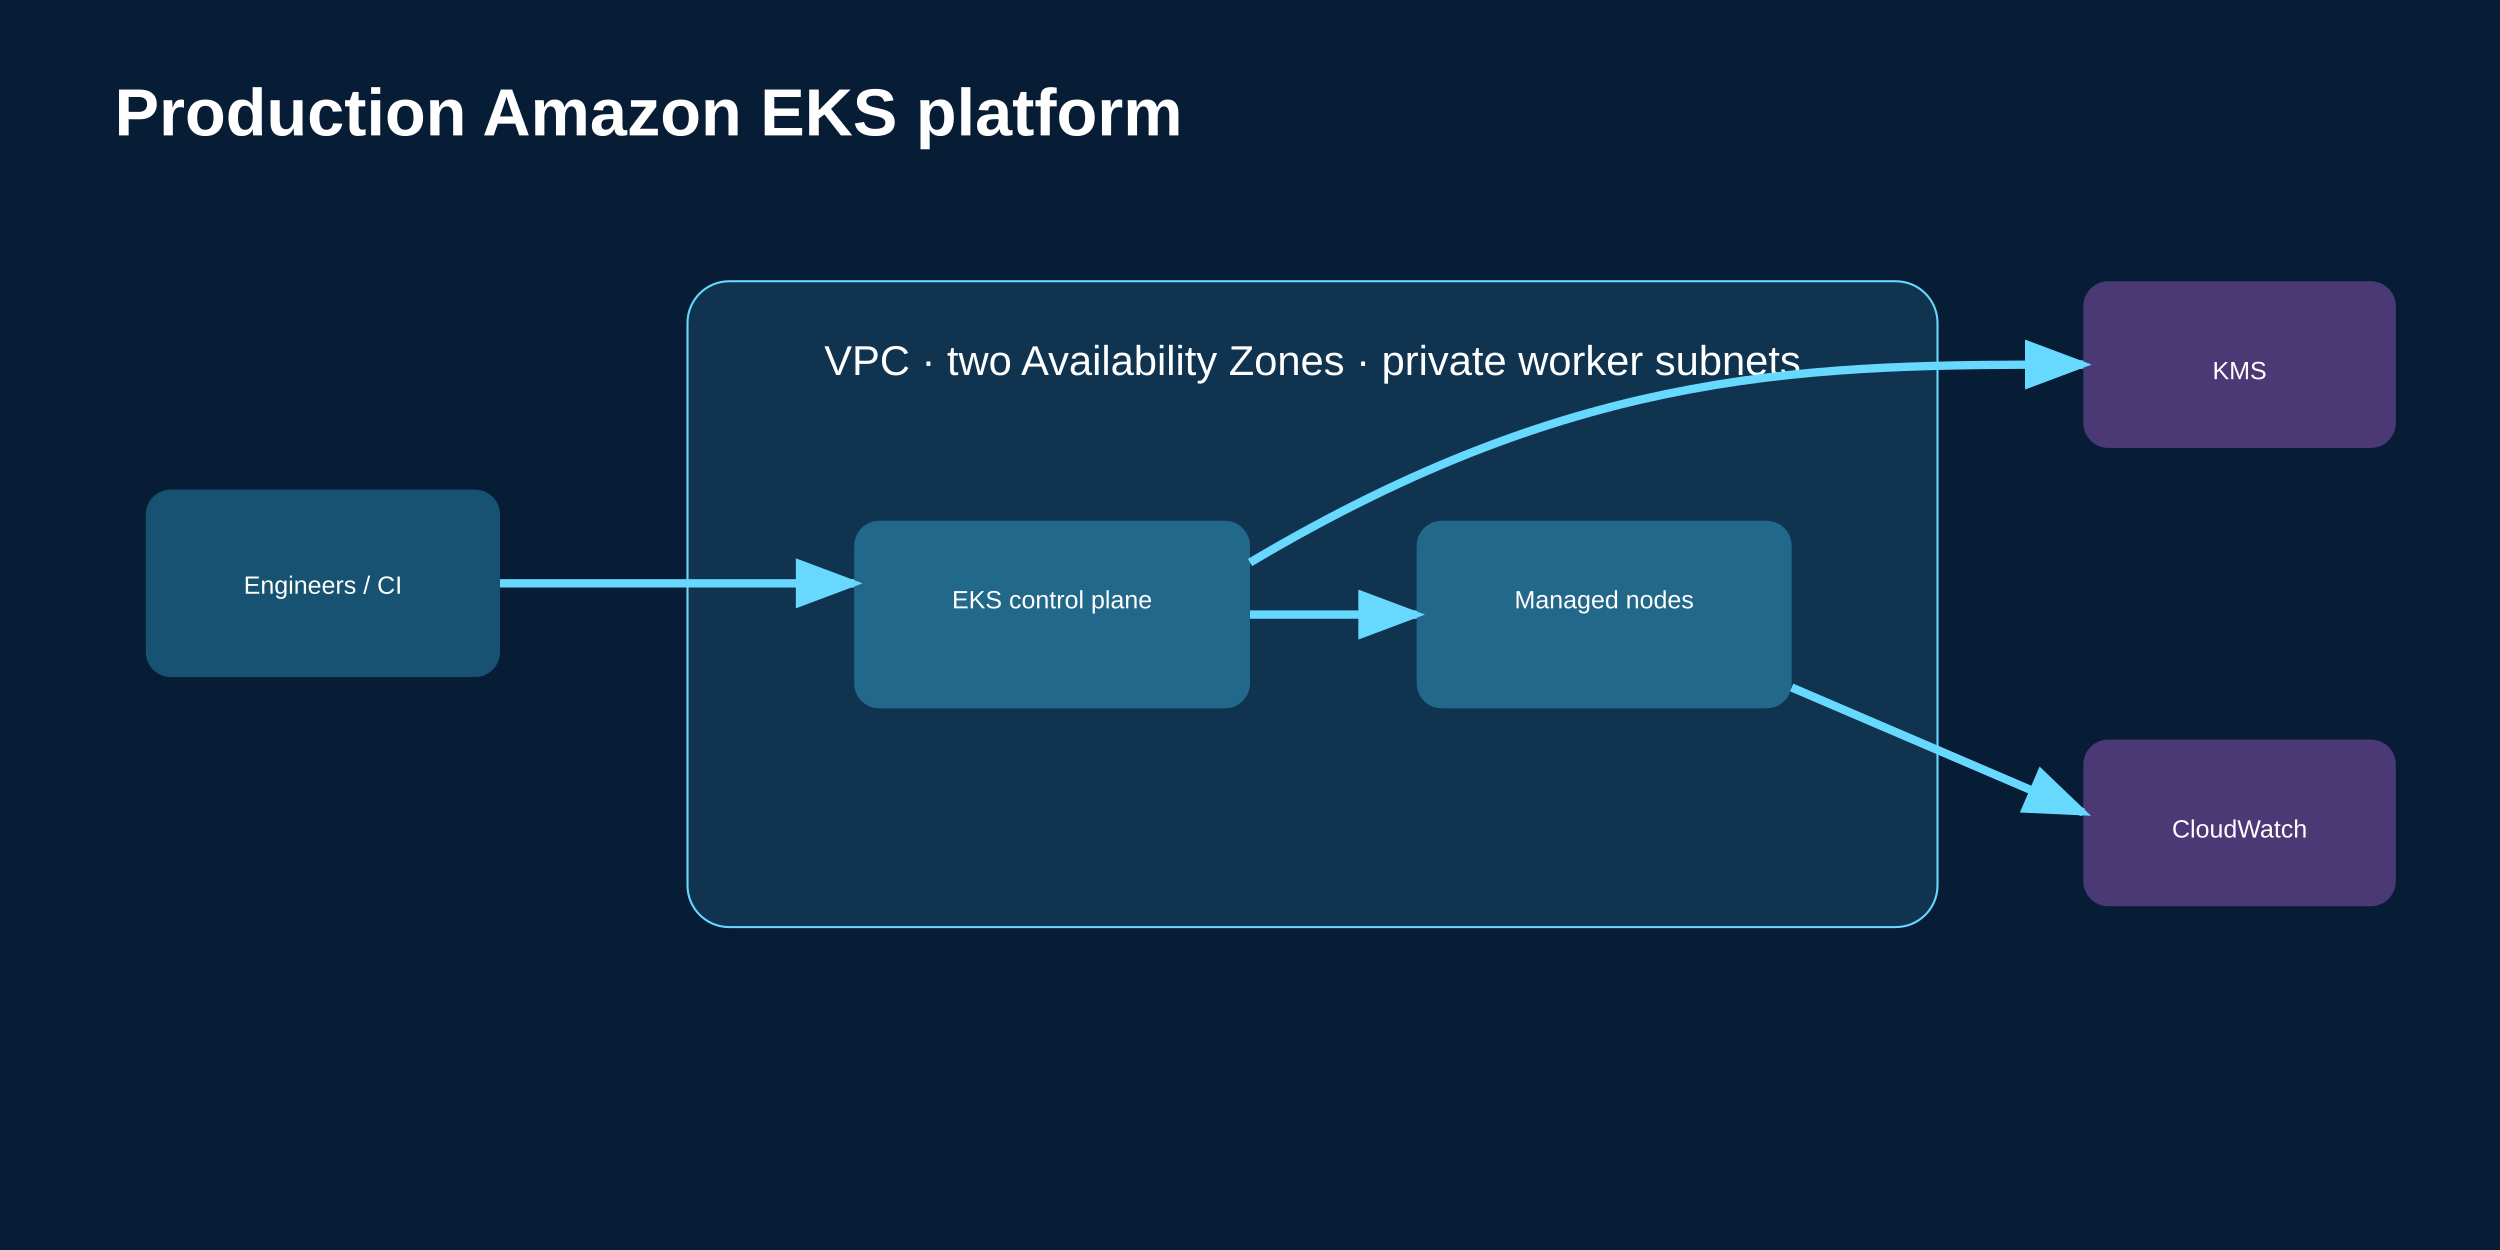
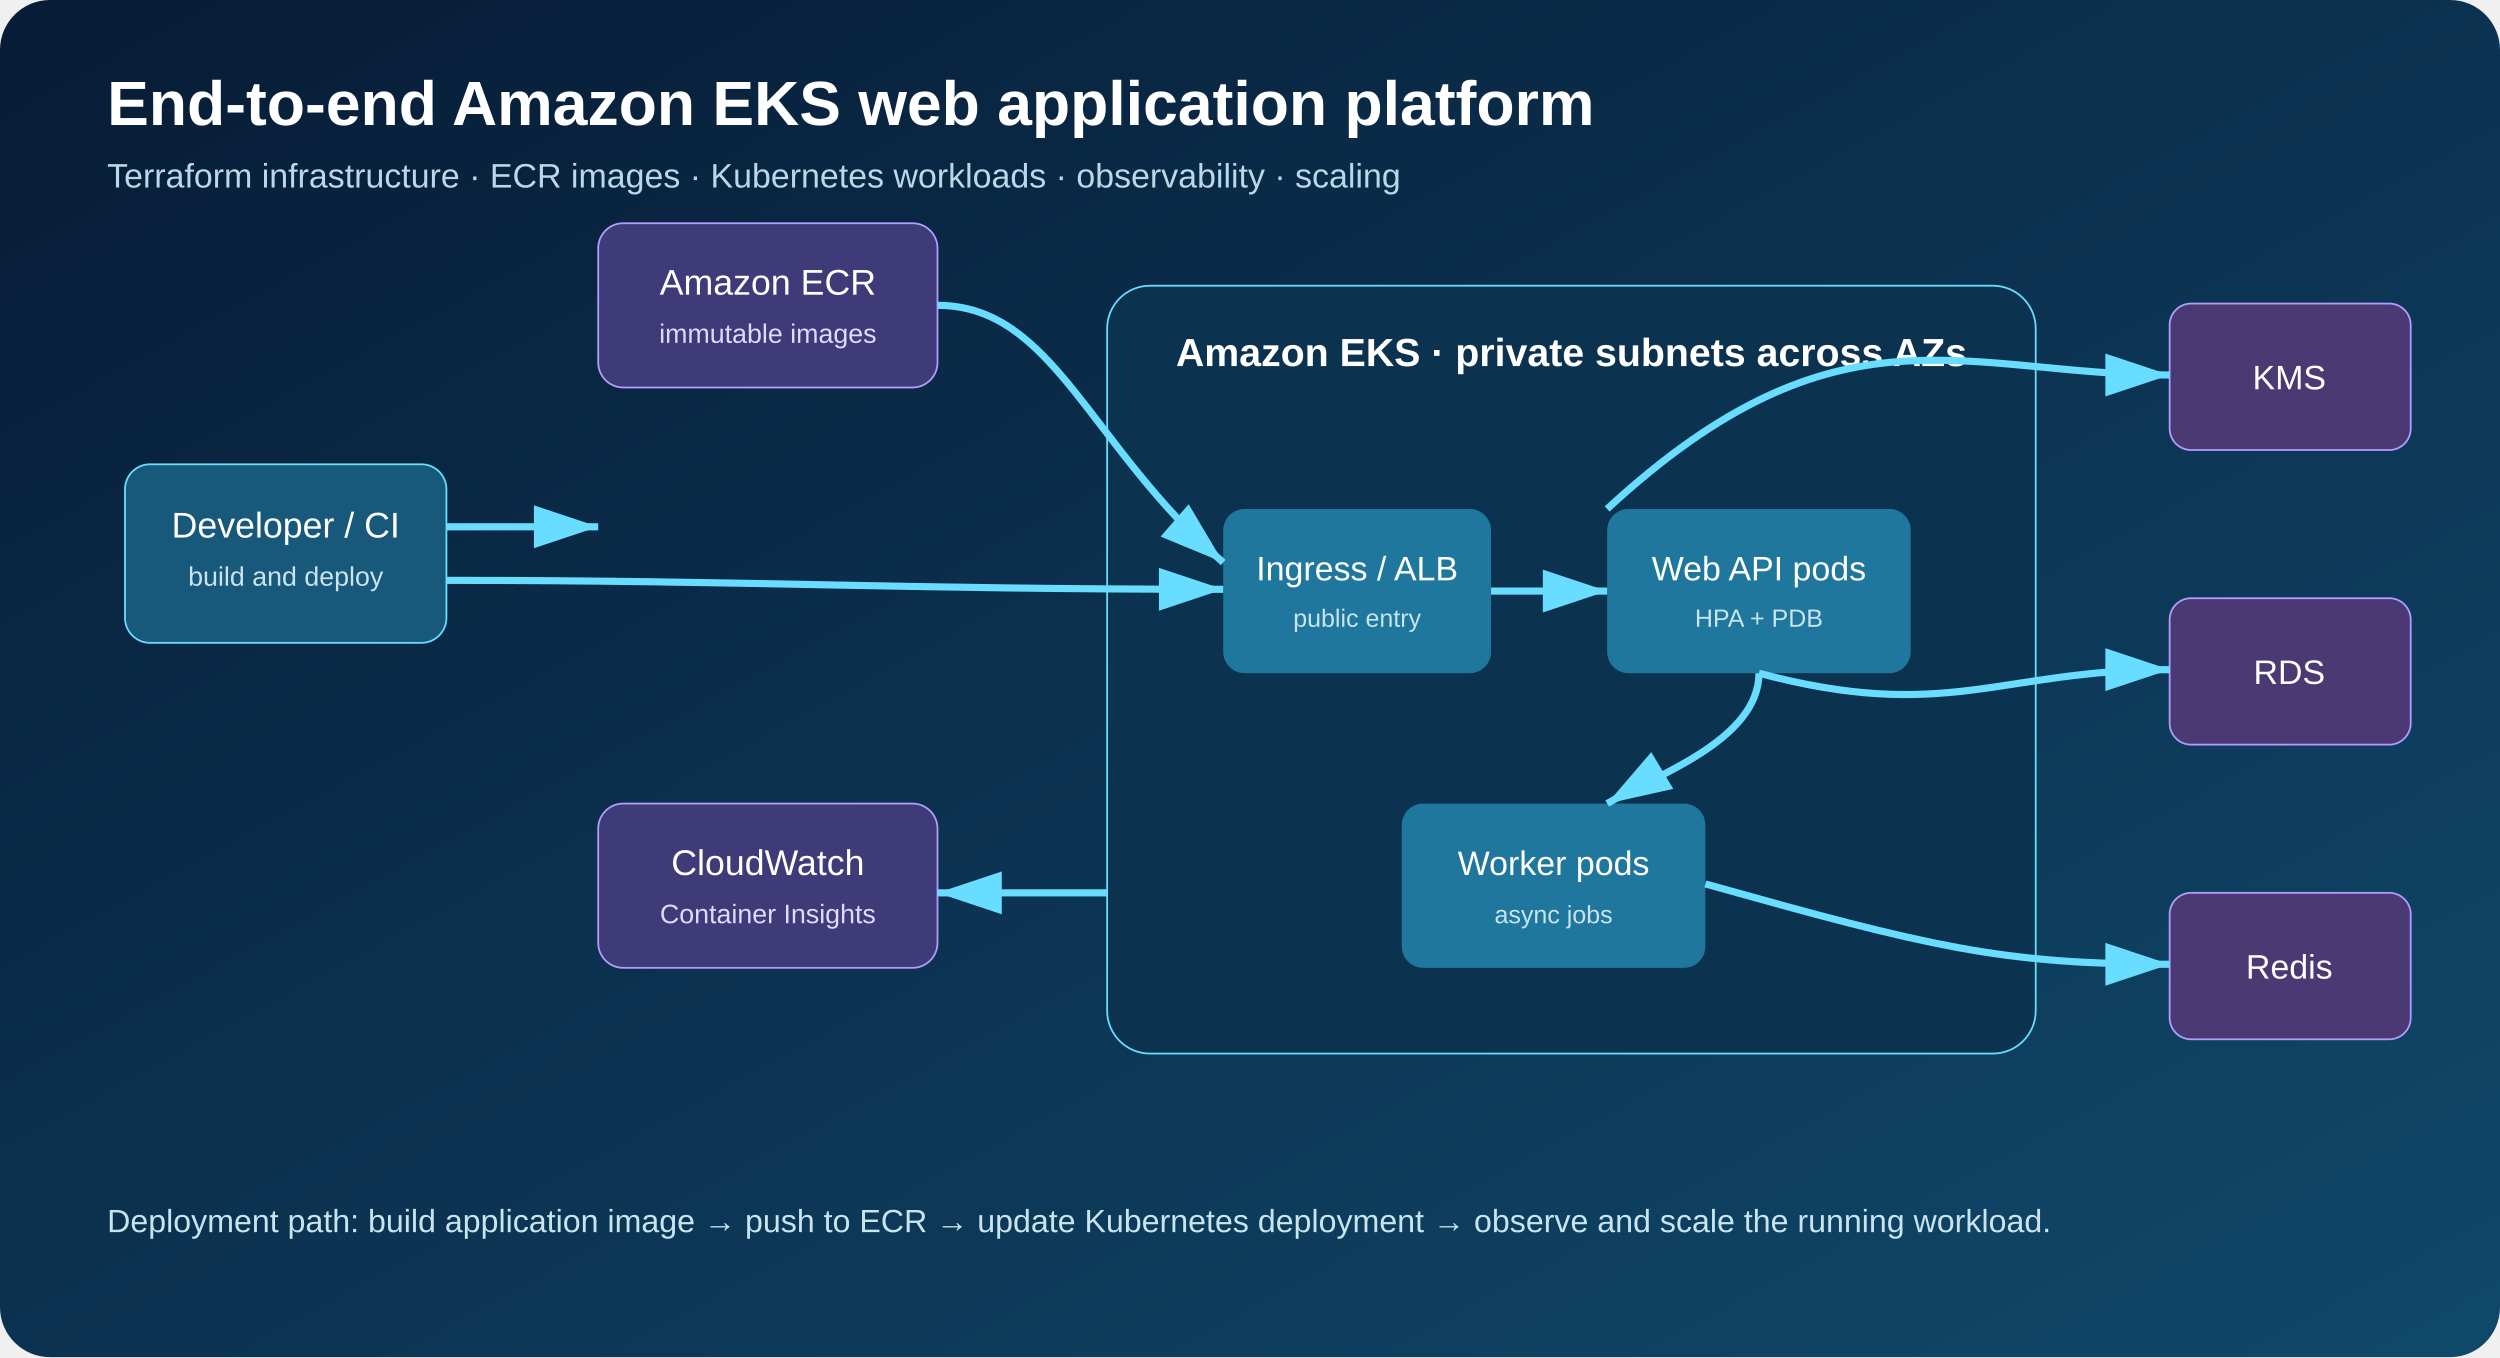
- <svg xmlns="http://www.w3.org/2000/svg" width="1200" height="600">
-   <rect width="1200" height="600" fill="#071c35" />
-   <text x="55" y="65" font-family="Arial" font-size="32" font-weight="bold" fill="white">Production Amazon EKS platform</text>
-   <g font-family="Arial" fill="white" text-anchor="middle">
-     <rect x="70" y="235" width="170" height="90" rx="12" fill="#185273" />
-     <text x="155" y="285">Engineers / CI</text>
-     <rect x="330" y="135" width="600" height="310" rx="20" fill="#103450" stroke="#67d9ff" />
-     <text x="630" y="180" font-size="20">VPC · two Availability Zones · private worker subnets</text>
-     <rect x="410" y="250" width="190" height="90" rx="12" fill="#21688a" />
-     <text x="505" y="292">EKS control plane</text>
-     <rect x="680" y="250" width="180" height="90" rx="12" fill="#21688a" />
-     <text x="770" y="292">Managed nodes</text>
-     <rect x="1000" y="135" width="150" height="80" rx="12" fill="#4b3976" />
-     <text x="1075" y="182">KMS</text>
-     <rect x="1000" y="355" width="150" height="80" rx="12" fill="#4b3976" />
-     <text x="1075" y="402">CloudWatch</text>
-   </g>
-   <g fill="none" stroke="#67d9ff" stroke-width="4" marker-end="url(#x)">
-     <path d="M240 280H410" />
-     <path d="M600 295H680" />
-     <path d="M600 270 C760 175,870 175,1000 175" />
-     <path d="M860 330L1000 390" />
-   </g>
+ <svg xmlns="http://www.w3.org/2000/svg" width="1400" height="760" viewBox="0 0 1400 760">
  <defs>
-     <marker id="x" markerWidth="8" markerHeight="8" refX="7" refY="3" orient="auto">
-       <path d="M0 0L0 6L8 3z" fill="#67d9ff" />
+     <linearGradient id="bg" x2="1" y2="1">
+       <stop stop-color="#071b35" />
+       <stop offset="1" stop-color="#10496b" />
+     </linearGradient>
+     <marker id="arrow" markerWidth="10" markerHeight="10" refX="9" refY="3" orient="auto">
+       <path d="M0 0L0 6L9 3z" fill="#69ddff" />
    </marker>
  </defs>
+   <rect width="1400" height="760" rx="28" fill="url(#bg)" />
+   <g font-family="Arial" fill="white">
+     <text x="60" y="70" font-size="35" font-weight="700">End-to-end Amazon EKS web application platform</text>
+     <text x="60" y="105" font-size="19" fill="#b9d9e8">Terraform infrastructure · ECR images · Kubernetes workloads · observability · scaling</text>
+   </g>
+   <g font-family="Arial" text-anchor="middle" fill="white">
+     <rect x="70" y="260" width="180" height="100" rx="14" fill="#18587a" stroke="#69ddff" />
+     <text x="160" y="301" font-size="20">Developer / CI</text>
+     <text x="160" y="328" font-size="15" fill="#c8e4ef">build and deploy</text>
+     <rect x="335" y="125" width="190" height="92" rx="14" fill="#3f3b79" stroke="#b29cff" />
+     <text x="430" y="165" font-size="20">Amazon ECR</text>
+     <text x="430" y="192" font-size="15" fill="#e2d9ff">immutable images</text>
+     <rect x="335" y="450" width="190" height="92" rx="14" fill="#3f3b79" stroke="#b29cff" />
+     <text x="430" y="490" font-size="20">CloudWatch</text>
+     <text x="430" y="517" font-size="15" fill="#e2d9ff">Container Insights</text>
+     <rect x="620" y="160" width="520" height="430" rx="24" fill="#0b324f" stroke="#69ddff" />
+     <text x="880" y="205" font-size="22" font-weight="700">Amazon EKS · private subnets across AZs</text>
+     <rect x="685" y="285" width="150" height="92" rx="12" fill="#20779d" />
+     <text x="760" y="325" font-size="19">Ingress / ALB</text>
+     <text x="760" y="351" font-size="14" fill="#c8e4ef">public entry</text>
+     <rect x="900" y="285" width="170" height="92" rx="12" fill="#20779d" />
+     <text x="985" y="325" font-size="19">Web API pods</text>
+     <text x="985" y="351" font-size="14" fill="#c8e4ef">HPA + PDB</text>
+     <rect x="785" y="450" width="170" height="92" rx="12" fill="#20779d" />
+     <text x="870" y="490" font-size="19">Worker pods</text>
+     <text x="870" y="517" font-size="14" fill="#c8e4ef">async jobs</text>
+     <rect x="1215" y="170" width="135" height="82" rx="12" fill="#4a3973" stroke="#b29cff" />
+     <text x="1282" y="218" font-size="19">KMS</text>
+     <rect x="1215" y="335" width="135" height="82" rx="12" fill="#4a3973" stroke="#b29cff" />
+     <text x="1282" y="383" font-size="19">RDS</text>
+     <rect x="1215" y="500" width="135" height="82" rx="12" fill="#4a3973" stroke="#b29cff" />
+     <text x="1282" y="548" font-size="19">Redis</text>
+   </g>
+   <g fill="none" stroke="#69ddff" stroke-width="4" marker-end="url(#arrow)">
+     <path d="M250 295H335" />
+     <path d="M525 171 C590 171 610 250 685 315" />
+     <path d="M250 325 C420 325 500 330 685 330" />
+     <path d="M835 331H900" />
+     <path d="M985 377 C985 415 925 435 900 450" />
+     <path d="M985 377 C1090 405 1120 375 1215 375" />
+     <path d="M955 495 C1080 530 1120 540 1215 540" />
+     <path d="M900 285 C1030 165 1100 210 1215 210" />
+     <path d="M620 500H525" />
+   </g>
+   <text x="60" y="690" font-family="Arial" font-size="18" fill="#c8e4ef">Deployment path: build application image → push to ECR → update Kubernetes deployment → observe and scale the running workload.</text>
</svg>
